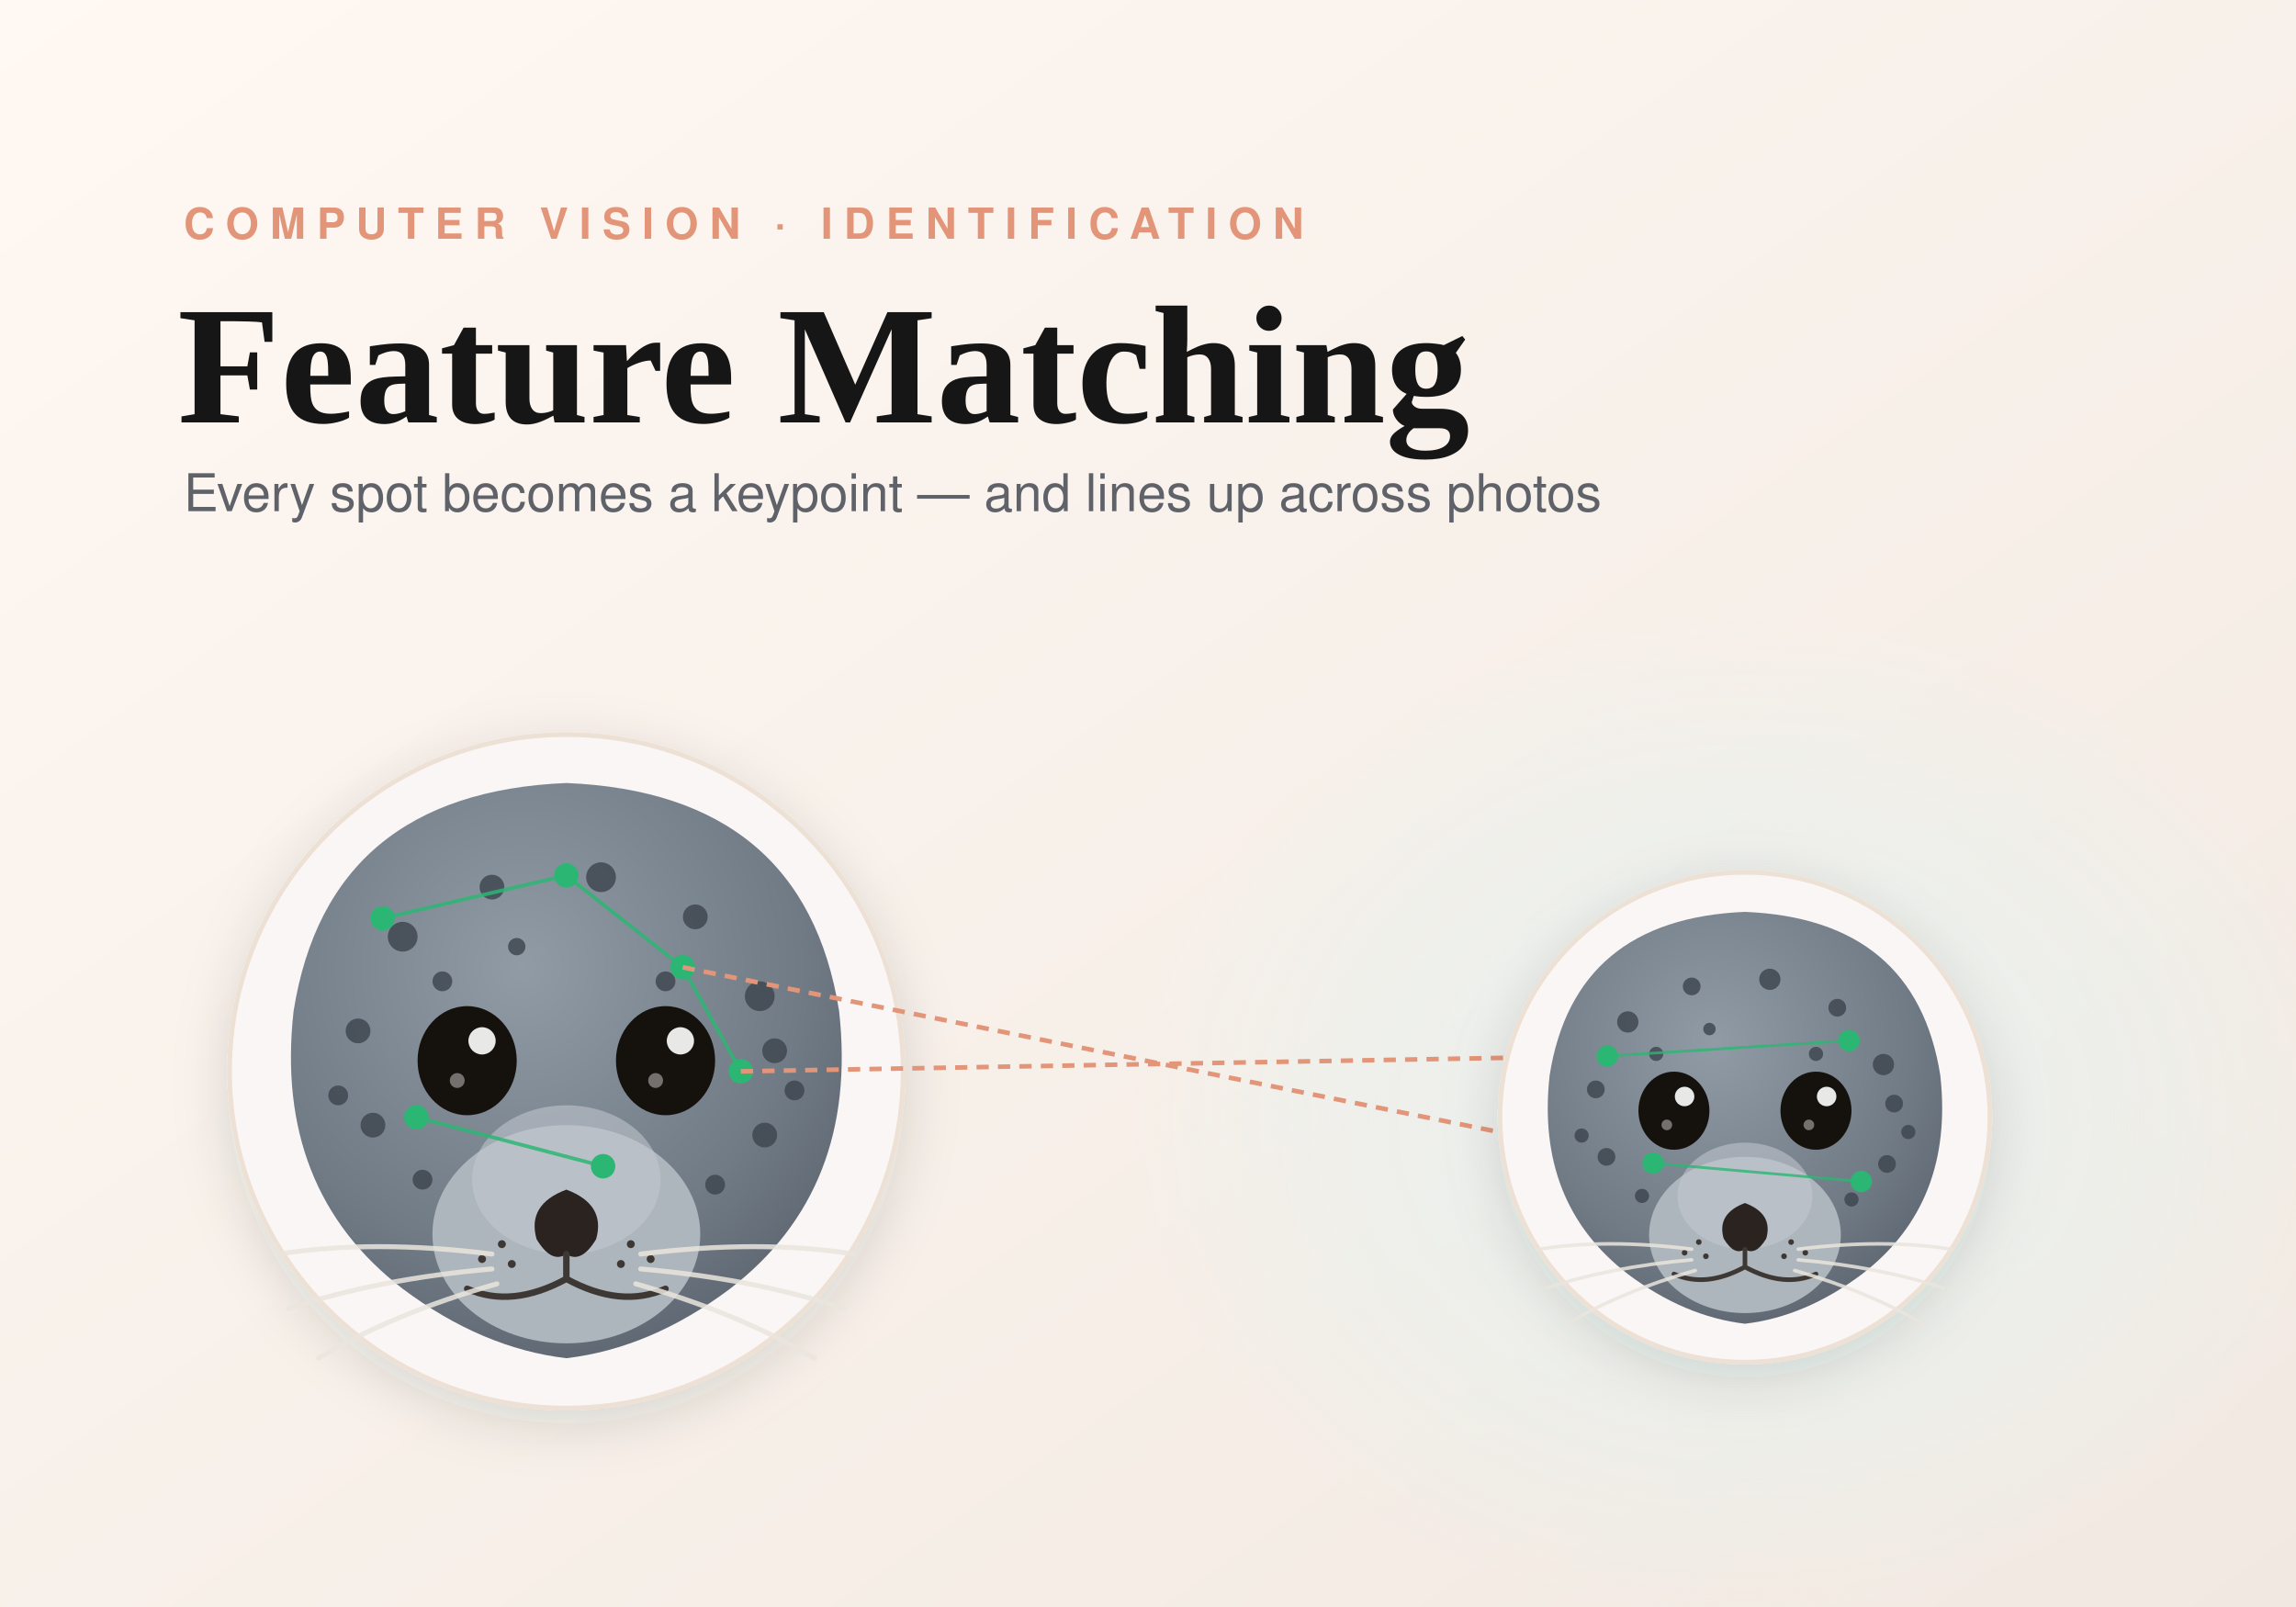
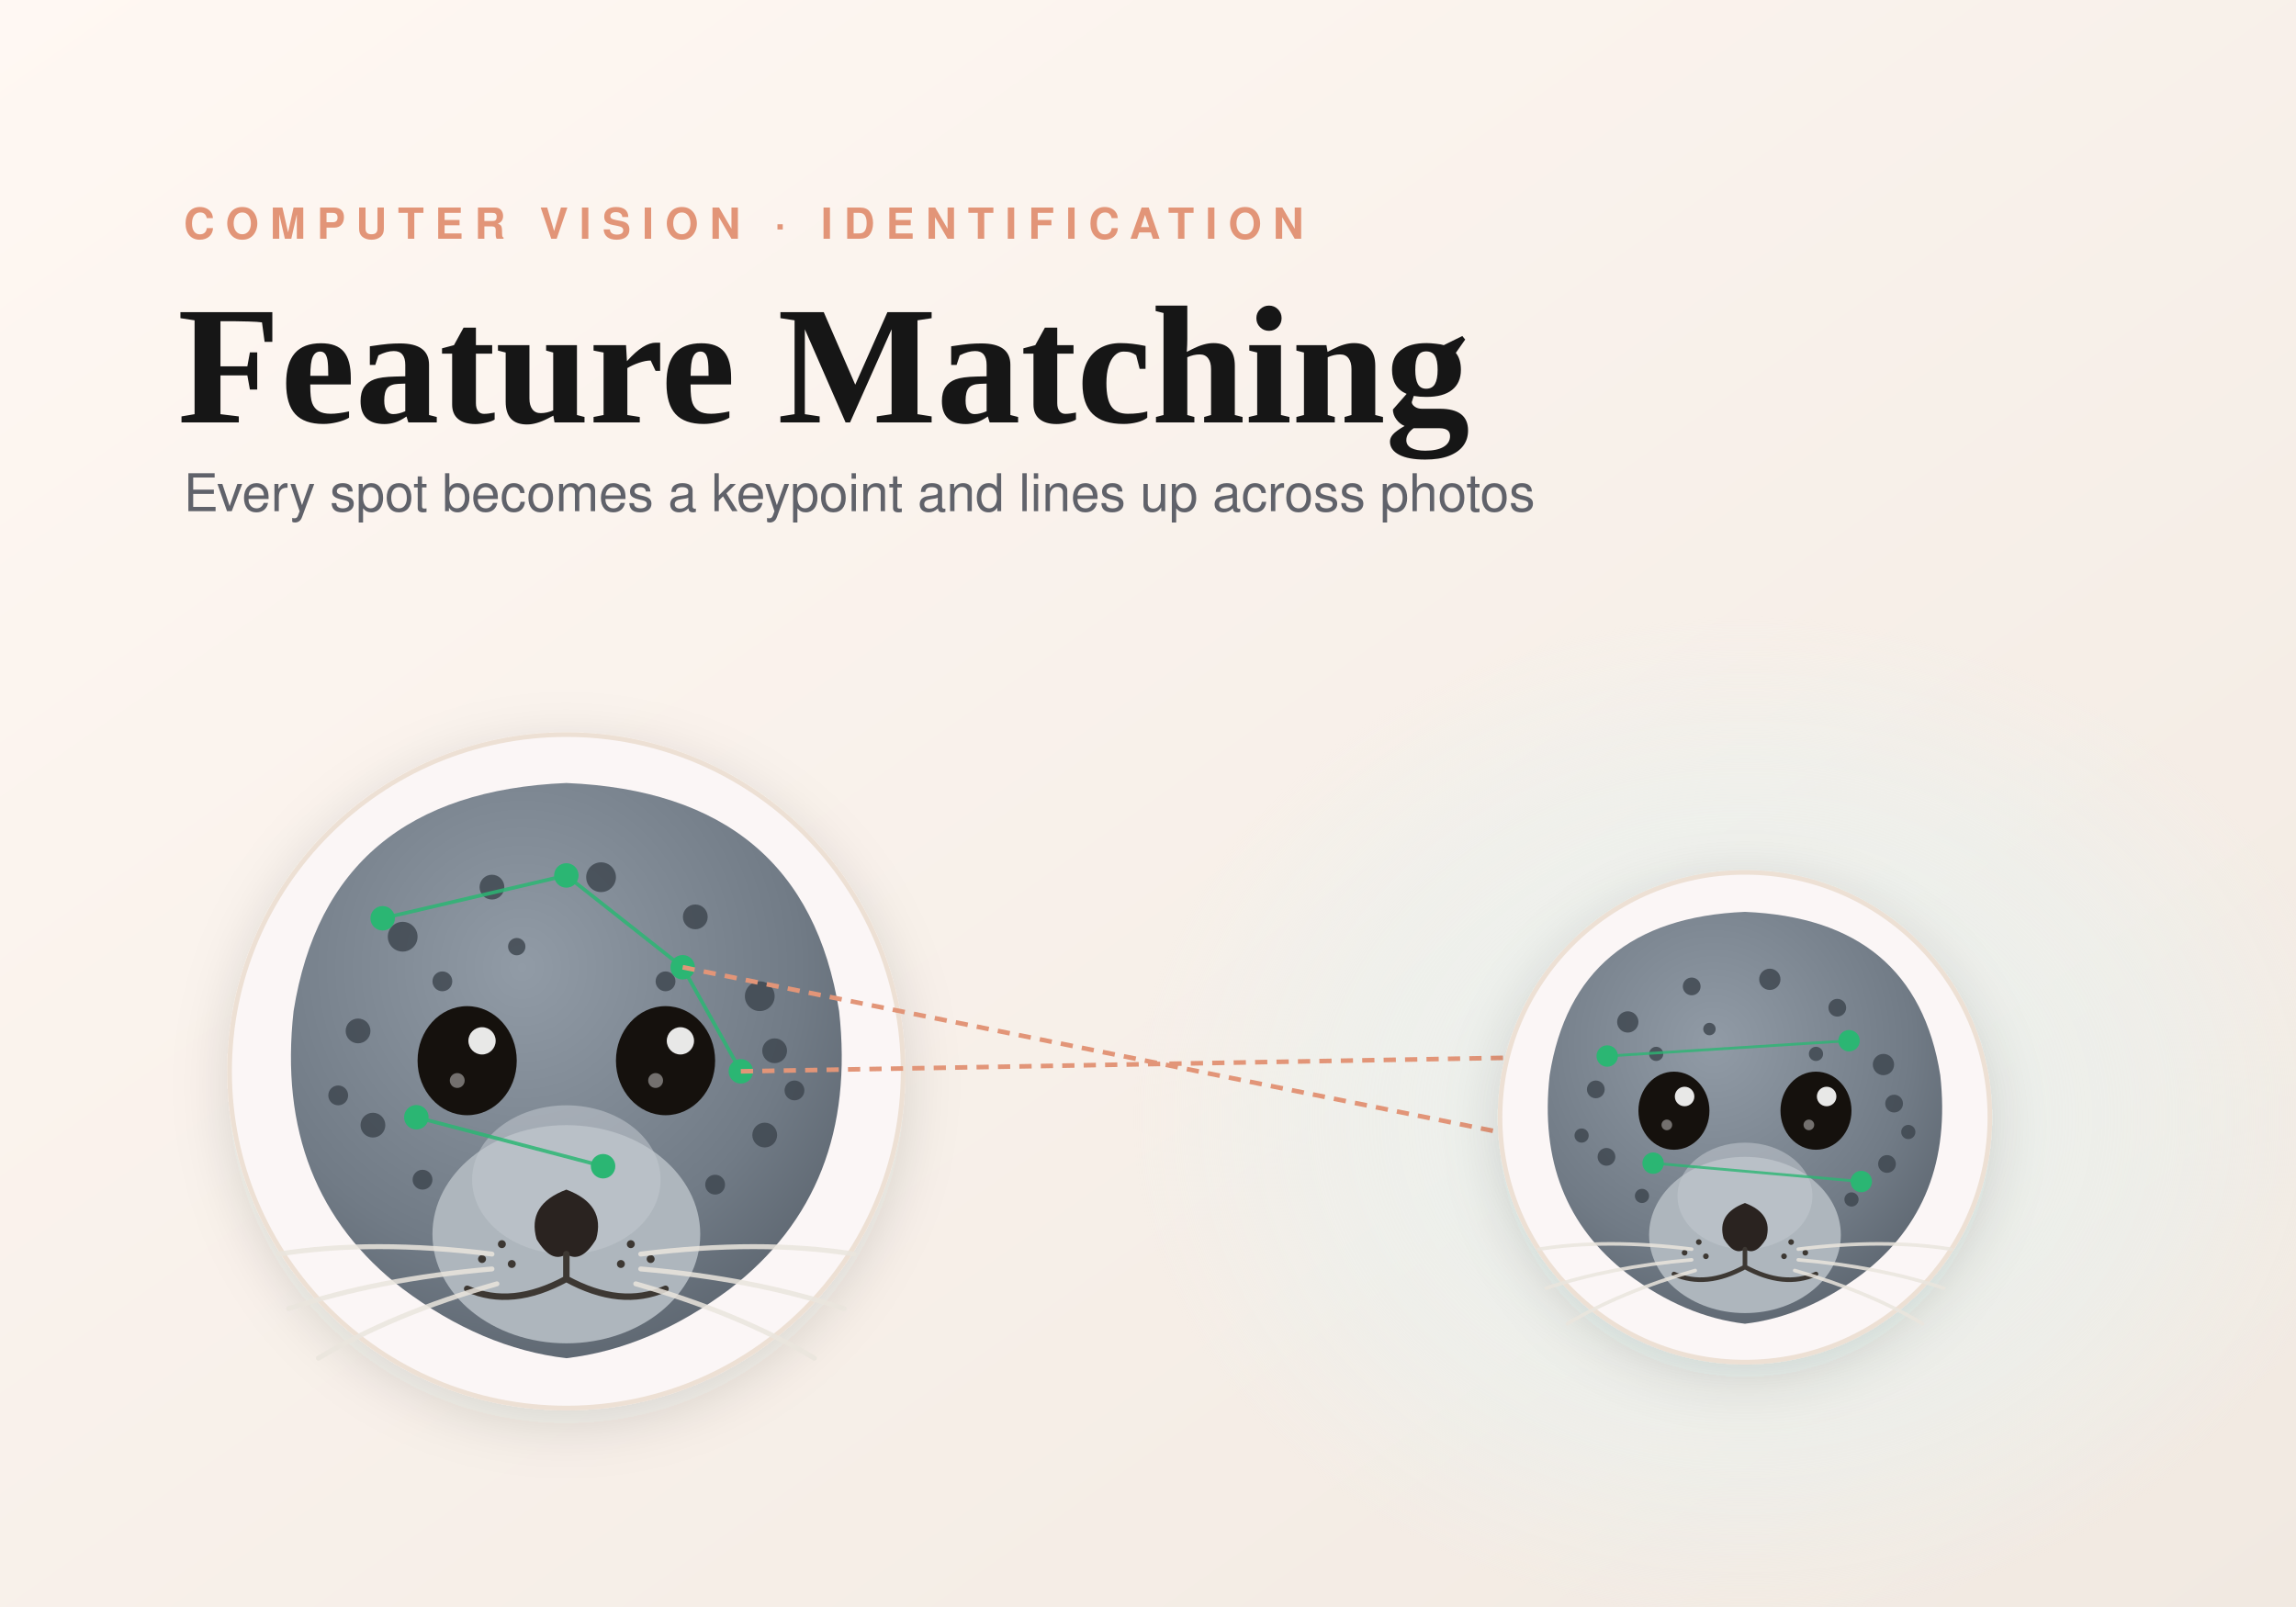
<svg xmlns="http://www.w3.org/2000/svg" viewBox="0 0 1500 1050" font-family="Mulish, Helvetica, Arial, sans-serif">
  <defs>
    <linearGradient id="bg" x1="0" y1="0" x2="1" y2="1">
      <stop offset="0%" stop-color="#fff8f3" />
      <stop offset="100%" stop-color="#f1e9e1" />
    </linearGradient>
    <radialGradient id="halo" cx="50%" cy="50%" r="50%">
      <stop offset="0%" stop-color="#e7f1ef" stop-opacity="0.92" />
      <stop offset="70%" stop-color="#e7f1ef" stop-opacity="0.4" />
      <stop offset="100%" stop-color="#e7f1ef" stop-opacity="0" />
    </radialGradient>
    <radialGradient id="coat" cx="42%" cy="32%" r="74%">
      <stop offset="0%" stop-color="#919ba6" />
      <stop offset="68%" stop-color="#717b86" />
      <stop offset="100%" stop-color="#5b646e" />
    </radialGradient>
    <filter id="soft" x="-30%" y="-30%" width="160%" height="160%">
      <feDropShadow dx="0" dy="9" stdDeviation="18" flood-color="#1c2b28" flood-opacity="0.13" />
    </filter>
    <style>
    .eyebrow { font-size: 28px; font-weight: 800; letter-spacing: 0.26em; fill: #e29578; }
    .h1      { font-family: Newsreader, Georgia, 'Times New Roman', serif; font-size: 110px; font-weight: 600; fill: #161616; }
    .sub     { font-size: 34px; fill: #60626a; }
  </style>
    <g id="seal">
      <path d="M0 -120 Q-96 -116 -110 -28 Q-118 44 -66 84 Q-34 108 0 112 Q34 108 66 84 Q118 44 110 -28 Q96 -116 0 -120 Z" fill="url(#coat)" />
      <ellipse cx="0" cy="62" rx="54" ry="44" fill="#aeb6bd" />
      <ellipse cx="0" cy="40" rx="38" ry="30" fill="#c2c9cf" opacity=".55" />
      <g fill="#3d454e" opacity=".82">
        <circle cx="-66" cy="-58" r="6" />
        <circle cx="-30" cy="-78" r="5" />
        <circle cx="14" cy="-82" r="6" />
        <circle cx="52" cy="-66" r="5" />
        <circle cx="78" cy="-34" r="6" />
        <circle cx="-84" cy="-20" r="5" />
        <circle cx="84" cy="-12" r="5" />
        <circle cx="-78" cy="18" r="5" />
        <circle cx="80" cy="22" r="5" />
        <circle cx="-50" cy="-40" r="4" />
        <circle cx="40" cy="-40" r="4" />
        <circle cx="-20" cy="-54" r="3.5" />
        <circle cx="-92" cy="6" r="4" />
        <circle cx="92" cy="4" r="4" />
        <circle cx="-58" cy="40" r="4" />
        <circle cx="60" cy="42" r="4" />
      </g>
      <ellipse cx="-40" cy="-8" rx="20" ry="22" fill="#15110d" />
      <ellipse cx="40" cy="-8" rx="20" ry="22" fill="#15110d" />
      <circle cx="-34" cy="-16" r="5.5" fill="#fff" opacity=".9" />
      <circle cx="46" cy="-16" r="5.5" fill="#fff" opacity=".9" />
      <circle cx="-44" cy="0" r="3" fill="#fff" opacity=".4" />
      <circle cx="36" cy="0" r="3" fill="#fff" opacity=".4" />
      <path d="M0 44 Q-16 50 -12 64 Q-6 74 0 70 Q6 74 12 64 Q16 50 0 44 Z" fill="#2a2320" />
      <path d="M0 70 V80 M0 80 Q-22 92 -40 84 M0 80 Q22 92 40 84" fill="none" stroke="#3d3833" stroke-width="2.6" stroke-linecap="round" />
      <g fill="#3d3833">
        <circle cx="-26" cy="66" r="1.6" />
        <circle cx="-34" cy="72" r="1.6" />
        <circle cx="-22" cy="74" r="1.6" />
        <circle cx="26" cy="66" r="1.6" />
        <circle cx="34" cy="72" r="1.6" />
        <circle cx="22" cy="74" r="1.6" />
      </g>
      <g stroke="#eae5dd" stroke-width="2" opacity=".85" stroke-linecap="round" fill="none">
        <path d="M-30 70 Q-78 64 -116 70" />
        <path d="M-30 76 Q-76 80 -112 92" />
        <path d="M-28 82 Q-70 94 -100 112" />
        <path d="M30 70 Q78 64 116 70" />
        <path d="M30 76 Q76 80 112 92" />
        <path d="M28 82 Q70 94 100 112" />
      </g>
    </g>
  </defs>
  <rect x="0" y="0" width="1500" height="1050" fill="url(#bg)" />
  <ellipse cx="1140" cy="730" rx="400" ry="330" fill="url(#halo)" />
  <text class="eyebrow" x="120" y="156">COMPUTER VISION · IDENTIFICATION</text>
  <text class="h1" x="116" y="276">Feature Matching</text>
-   <text class="sub" x="120" y="334">Every spot becomes a keypoint — and lines up across photos</text>
+   <text class="sub" x="120" y="334">Every spot becomes a keypoint and lines up across photos</text>
  <g filter="url(#soft)">
    <circle cx="370" cy="700" r="220" fill="#fbf6f6" stroke="#ede0d4" stroke-width="3" />
  </g>
  <g transform="translate(370,706) scale(1.62)">
    <use href="#seal" />
  </g>
  <g stroke="#2bb673" stroke-width="2.4" opacity=".85">
    <line x1="250" y1="600" x2="370" y2="572" />
    <line x1="370" y1="572" x2="446" y2="632" />
    <line x1="272" y1="730" x2="394" y2="762" />
    <line x1="446" y1="632" x2="484" y2="700" />
  </g>
  <g fill="#2bb673">
    <circle cx="250" cy="600" r="8" />
    <circle cx="370" cy="572" r="8" />
    <circle cx="446" cy="632" r="8" />
    <circle cx="272" cy="730" r="8" />
    <circle cx="394" cy="762" r="8" />
    <circle cx="484" cy="700" r="8" />
  </g>
  <g stroke="#e29578" stroke-width="3" stroke-dasharray="8 6">
    <line x1="484" y1="700" x2="1050" y2="690" />
    <line x1="446" y1="632" x2="1080" y2="760" />
  </g>
  <g filter="url(#soft)">
    <circle cx="1140" cy="730" r="160" fill="#fbf6f6" stroke="#ede0d4" stroke-width="3" />
  </g>
  <g transform="translate(1140,735) scale(1.16)">
    <use href="#seal" />
  </g>
  <g fill="#2bb673">
    <circle cx="1050" cy="690" r="7" />
    <circle cx="1080" cy="760" r="7" />
    <circle cx="1208" cy="680" r="7" />
    <circle cx="1216" cy="772" r="7" />
  </g>
  <g stroke="#2bb673" stroke-width="1.8" opacity=".8">
    <line x1="1050" y1="690" x2="1208" y2="680" />
    <line x1="1080" y1="760" x2="1216" y2="772" />
  </g>
</svg>
